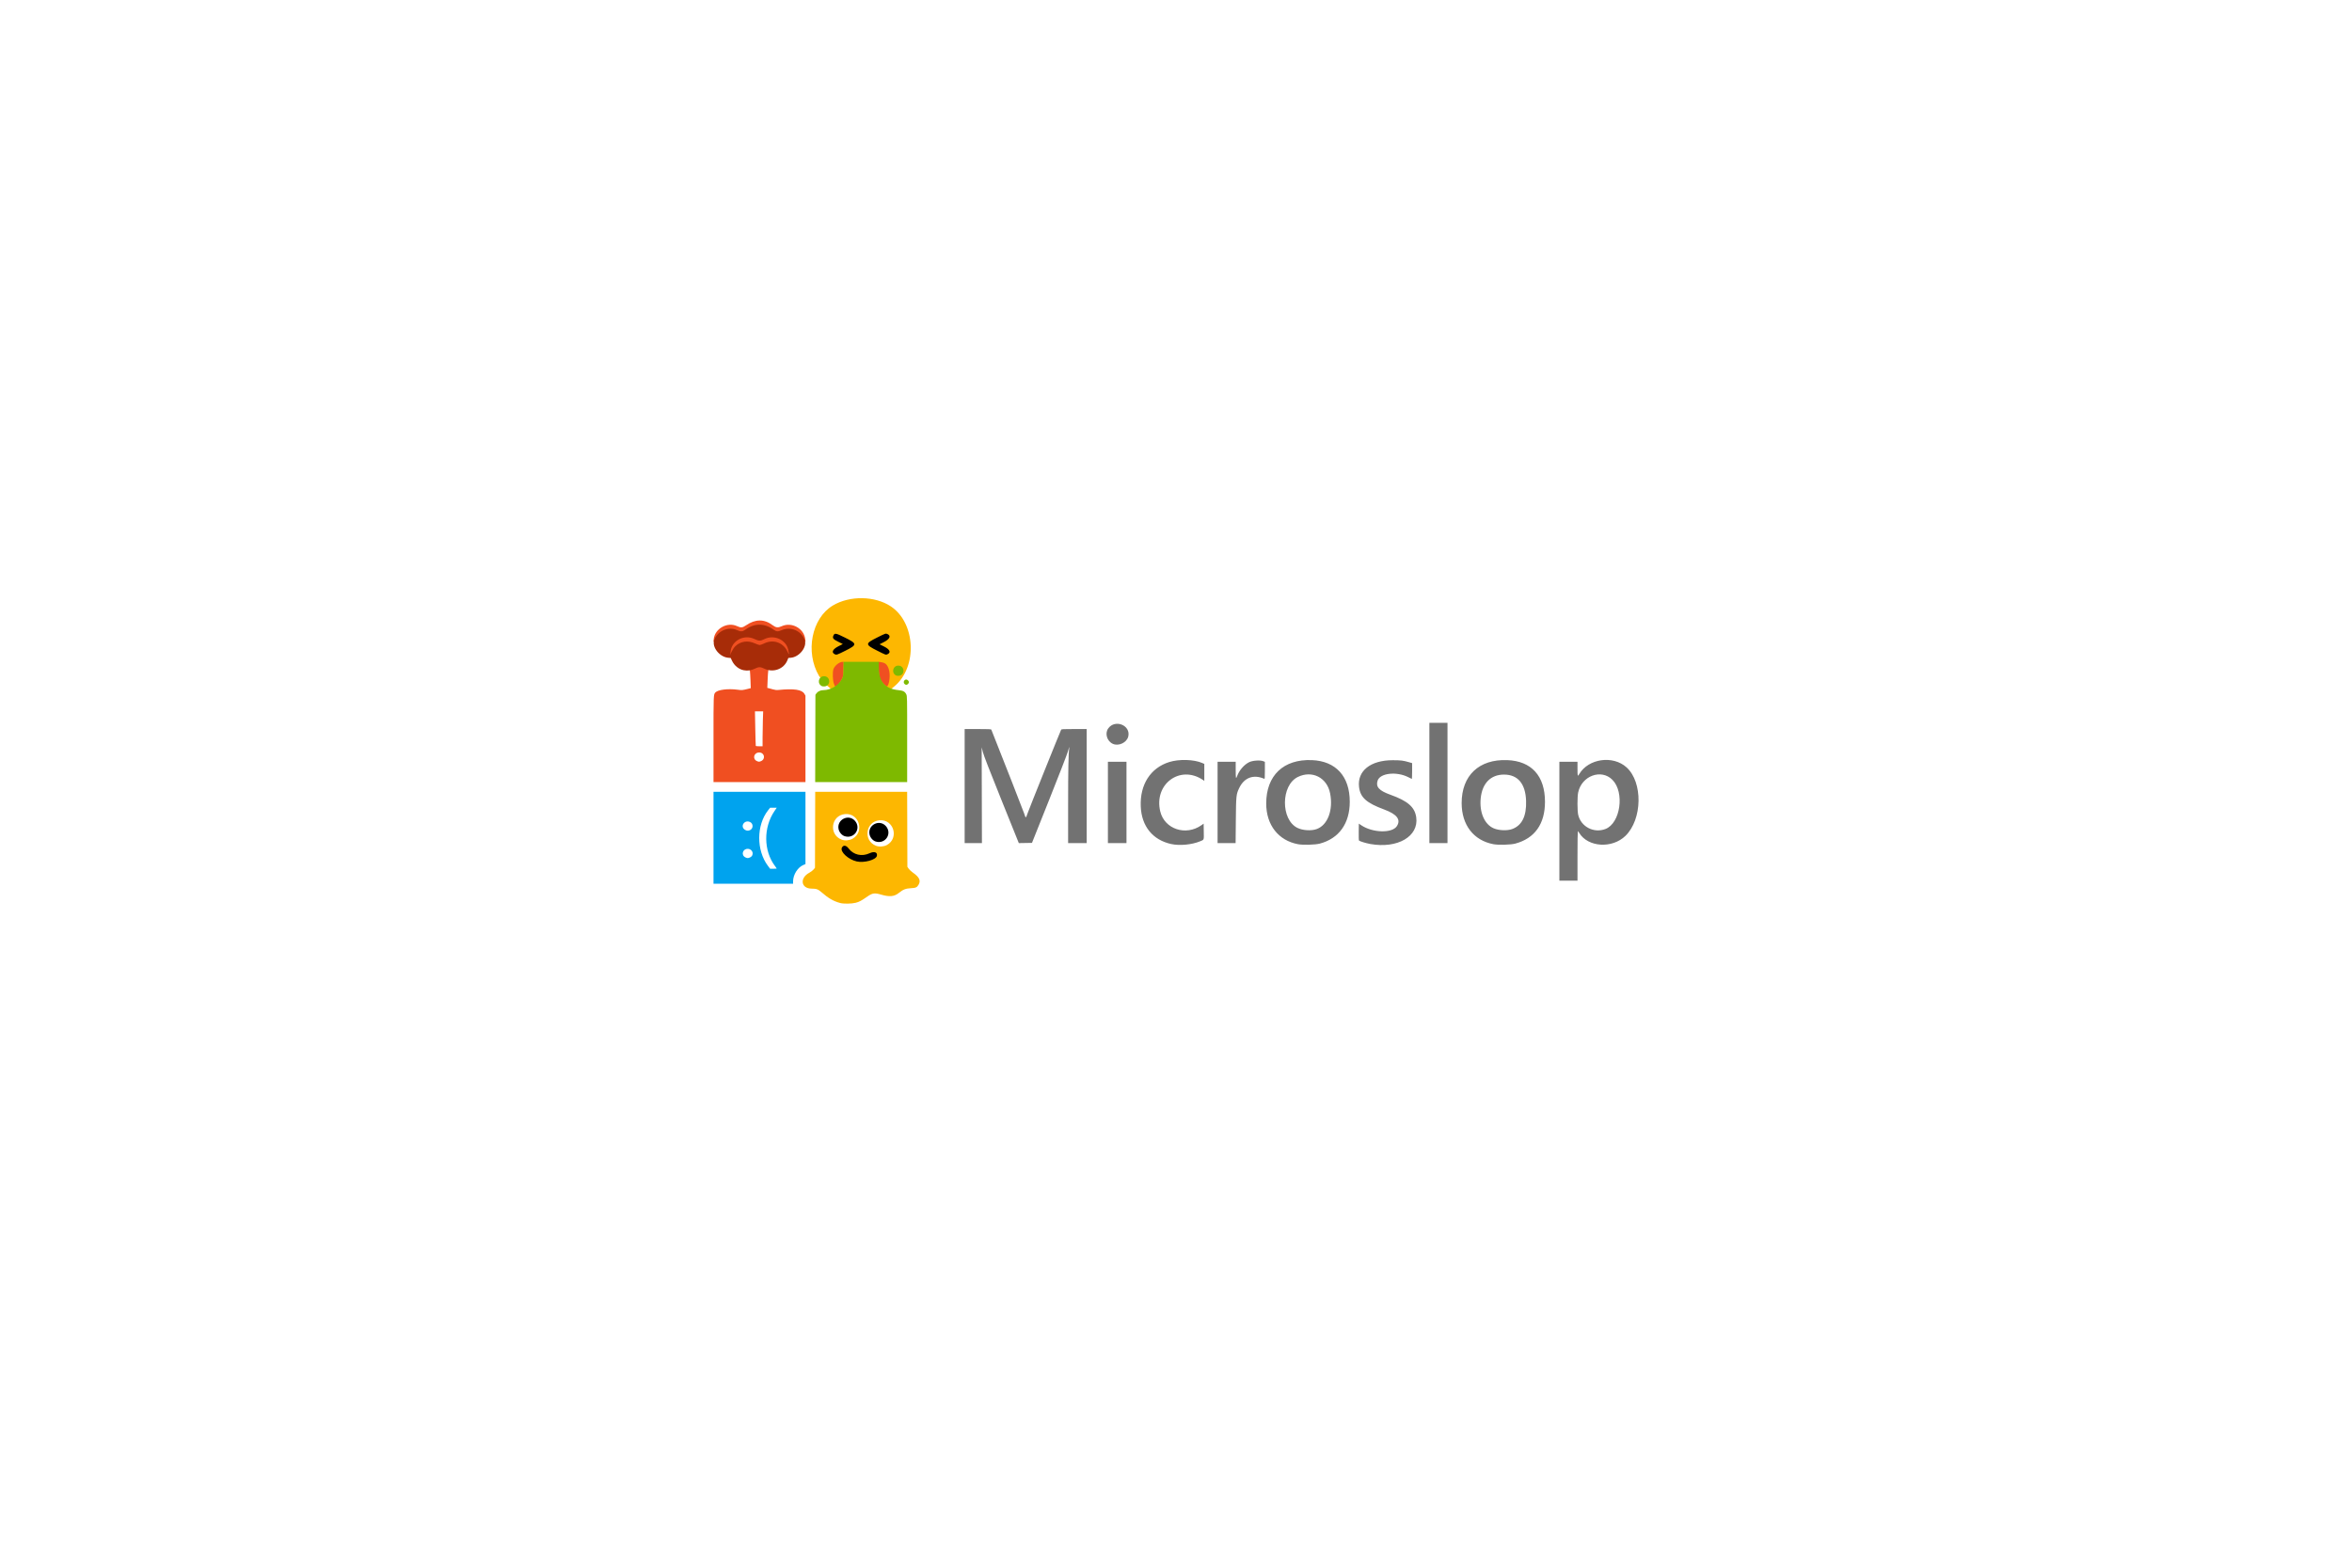
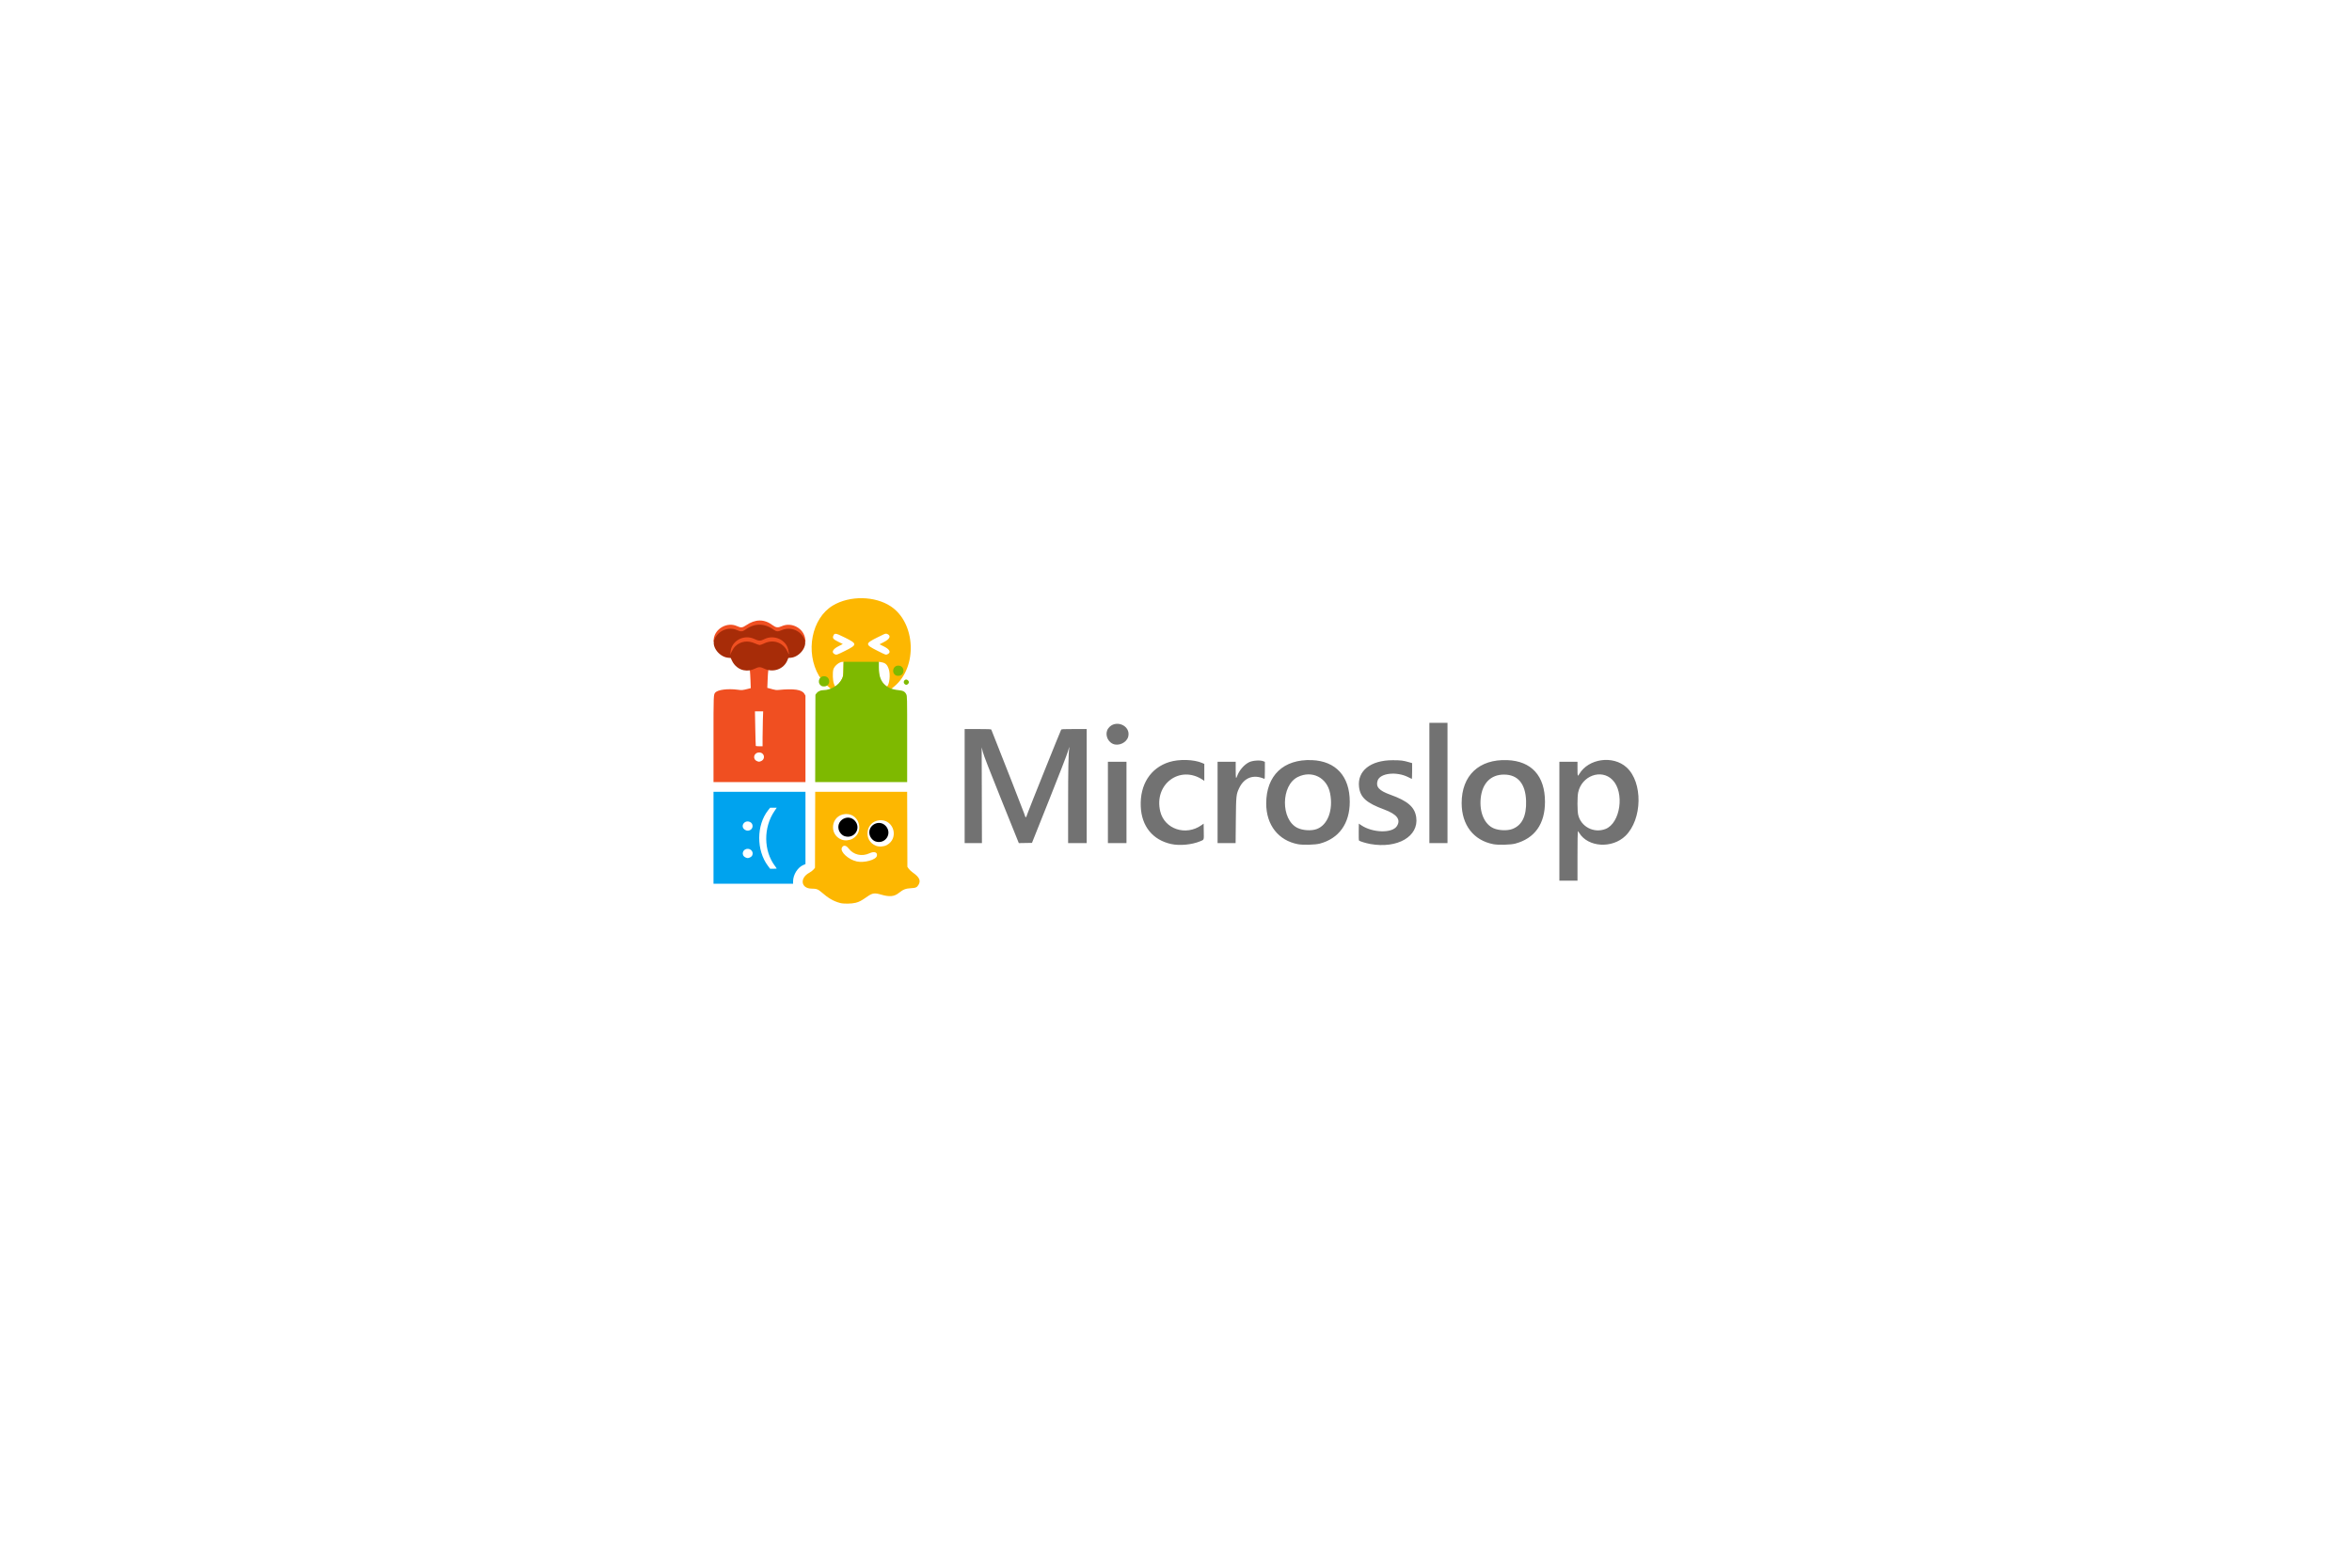
<svg xmlns="http://www.w3.org/2000/svg" version="1.1" id="svg680" width="7030pt" height="4687pt" viewBox="0 0 7030 4687">
  <defs id="defs684" />
  <g id="g686" transform="matrix(1.321626,0,0,1.321626,1857.703,1513.397)">
    <g id="g706">
-       <path style="fill:#fdb701" d="M 494.5,897.518 C 479.223,893.394 468.023,886.91 451.996,872.911 444.534,866.393 440.722,865.021 430,864.989 c -24.219,-0.071 -27.717,-23.824 -5.295,-35.96 3.639,-1.97 8.007,-5.299 9.706,-7.398 L 437.5,817.815 437.766,731.908 438.033,646 h 103.967 103.967 l 0.267,84.836 0.267,84.836 2.95,4.256 c 1.622,2.341 5.897,6.318 9.5,8.839 14.522,10.16 18.222,17.883 12.983,27.097 -3.613,6.353 -6.214,7.572 -17.432,8.167 -11.859,0.629 -17.711,2.925 -27.438,10.762 -10.23,8.243 -21.023,9.251 -39.94,3.728 -14.585,-4.258 -19.676,-3.588 -30.591,4.024 -14.18,9.89 -18.754,12.338 -26.979,14.442 -9.319,2.383 -27.188,2.654 -35.051,0.531 z M 600.077,766.361 c 28.215,-15.357 15.604,-58.601 -16.337,-56.022 -31.697,2.559 -37.944,45.884 -8.316,57.67 7.248,2.883 17.598,2.192 24.653,-1.648 z m -78,-14 c 28.215,-15.357 15.604,-58.601 -16.337,-56.022 -31.697,2.559 -37.944,45.884 -8.316,57.67 7.248,2.883 17.598,2.192 24.653,-1.648 z m -52.924,-343.077 -4.261,-3.54 c -4.783,-2.938 -12.954,-14.628 -18.258,-21.926 -31.692,-54.078 -16.729,-130.408 31.205,-159.191 38.146,-22.906 95.176,-22.05 131.308,1.971 56.1,37.295 60.633,136.774 8.228,180.567 l -6.779,5.665 c -15.072,9.22 -108.028,12.601 -137.182,-0.005 l -4.261,-3.54 z" id="path720" />
+       <path id="path720" style="fill:#fdb701" d="M 544.247 208.015 C 520.705 207.661 496.912 213.174 477.839 224.627 C 429.904 253.41 414.942 329.74 446.634 383.818 C 451.938 391.116 460.108 402.806 464.892 405.745 L 469.153 409.284 L 469.153 409.285 L 473.414 412.824 C 502.567 425.43 595.524 422.05 610.596 412.829 L 617.375 407.164 C 669.78 363.372 665.246 263.893 609.147 226.597 C 591.08 214.587 567.79 208.368 544.247 208.015 z M 598.783 288.275 C 599.661 288.363 600.414 288.688 601.386 289.13 C 609.989 293.05 606.866 300.342 593.686 307.112 L 583.582 312.303 L 593.757 317.363 C 606.903 323.899 609.978 330.955 601.386 334.87 C 597.724 336.539 597.972 336.627 578.279 326.72 C 550.622 312.808 550.616 310.757 578.185 296.962 C 592.386 289.856 596.15 288.008 598.783 288.275 z M 484.013 288.511 C 487.433 288.52 493.337 291.194 505.084 297.042 C 533.481 311.177 533.53 313.171 505.815 327.039 C 487.539 336.183 486.125 336.651 482.321 334.811 C 474.065 330.82 477.297 323.574 490.314 316.887 L 500.418 311.698 L 490.243 306.638 C 478.807 300.951 476.737 298.464 478.965 293.086 C 480.198 290.109 481.354 288.503 484.013 288.511 z M 502.172 352 L 501.824 368.25 C 501.489 383.832 501.354 384.747 498.548 390.5 C 495.724 396.293 488.448 407.435 483 407.582 C 482.389 407.599 481.808 404.638 480.463 401.75 C 477.68 395.772 476.912 376.364 479.161 368.858 C 481.498 361.058 492.564 352.04 499.836 352.01 L 502.172 352 z M 582.117 352.113 C 583.282 351.999 585.425 352.493 589.193 353.176 C 598.755 354.908 601.506 360.92 603.936 367.073 C 608.935 379.73 605.783 404.754 600.172 407.721 C 599.652 407.996 597.872 406.179 594.519 403.11 C 584.262 393.718 581.718 385.821 581.718 366.15 C 581.718 355.556 579.552 352.364 582.117 352.113 z M 438.033 646 L 437.767 731.907 L 437.5 817.815 L 434.411 821.632 C 432.712 823.731 428.344 827.059 424.705 829.029 C 402.284 841.165 405.782 864.918 430 864.989 C 440.722 865.02 444.534 866.393 451.996 872.91 C 468.024 886.909 479.223 893.394 494.5 897.518 C 502.362 899.641 520.232 899.371 529.552 896.987 C 537.777 894.884 542.35 892.435 556.53 882.545 C 567.445 874.933 572.537 874.263 587.122 878.521 C 606.04 884.043 616.832 883.036 627.062 874.792 C 636.789 866.955 642.641 864.659 654.5 864.03 C 665.718 863.435 668.32 862.216 671.932 855.864 C 677.172 846.65 673.471 838.926 658.95 828.766 C 655.347 826.246 651.072 822.269 649.45 819.928 L 646.5 815.672 L 646.234 730.836 L 645.966 646 L 542 646 L 438.033 646 z M 508.678 696.229 C 538.43 696.436 549.411 737.485 522.078 752.361 C 515.023 756.201 504.673 756.893 497.425 754.009 C 467.797 742.223 474.044 698.898 505.741 696.339 C 506.739 696.258 507.718 696.223 508.678 696.229 z M 586.678 710.23 C 616.43 710.436 627.411 751.484 600.078 766.361 C 593.023 770.201 582.673 770.893 575.425 768.009 C 545.797 756.223 552.044 712.899 583.741 710.34 C 584.739 710.259 585.718 710.223 586.678 710.23 z M 503.996 767.939 C 506.945 767.777 510.377 769.875 513.594 774.154 C 524.505 788.663 543.443 793.023 560.801 785.023 C 571.719 779.99 579.328 782.676 577.516 790.925 C 575.553 799.864 548.717 807.276 532 803.496 C 512.889 799.174 493.917 781.689 498.32 772.455 C 499.701 769.559 501.703 768.065 503.996 767.939 z " />
      <path style="fill:#00a3ee" d="M 208,750 V 646 h 104 104 l -0.004,81.75 -0.004,81.75 -4.5,1.851 C 398.562,816.668 388,833.41 388,848.589 V 854 h -90 -90 z m 143,69.52 c 0,-0.264 -1.722,-2.754 -3.826,-5.534 -26.103,-34.489 -26.597,-87.275 -1.165,-124.594 L 351.046,682 h -7.509 -7.509 l -4.52,5.75 c -26.578,33.814 -26.827,90.261 -0.553,125.5 l 5.033,6.75 h 7.505 C 347.623,820 351,819.784 351,819.52 Z M 290.722,794.328 C 301.038,789.432 297.007,775 285.323,775 c -11.54,0 -15.447,14.164 -5.309,19.248 4.344,2.179 6.254,2.193 10.708,0.079 z m 0.925,-62.254 c 6.562,-4.001 6.266,-13.999 -0.518,-17.507 -12.874,-6.657 -24.118,9.982 -11.815,17.483 4.04,2.463 8.319,2.472 12.333,0.024 z" id="path718" />
-       <path style="fill:#f04f21" d="m 208,526.565 c 0,-101.072 -0.012,-100.775 4.231,-105.305 5.878,-6.275 28.469,-9.079 50.088,-6.218 10.243,1.356 10.867,1.298 25.078,-2.302 l 4.897,-1.24 -0.649,-18 c -0.357,-9.9 -0.988,-18.937 -1.23,-20.123 -1.986,-12.27 4.18,-6.1 11.417,-9.858 7.838,-3.91 11.911,-5.364 21.924,-0.833 7.809,3.534 9.943,1.771 7.838,11.487 -0.317,1.463 -0.825,10.332 -1.204,19.693 l -0.691,17.02 2.901,0.667 c 1.595,0.367 5.932,1.559 9.637,2.65 4.89,1.44 8.316,1.827 12.5,1.413 35.724,-3.533 53.45,-0.846 58.997,8.942 L 415.967,428.5 415.983,526.25 416,624 H 312 208 Z m 107.401,50.041 c 10.992,-4.593 7.862,-19.638 -4.075,-19.583 -12.182,0.056 -15.908,14.771 -4.949,19.541 3.986,1.735 4.962,1.74 9.023,0.043 z M 319,523.161 c 0,-10.912 0.296,-28.687 0.658,-39.5 L 320.317,464 h -9.282 -9.282 l 0.734,38.75 c 0.404,21.312 0.936,39.087 1.182,39.5 0.247,0.412 3.797,0.75 7.889,0.75 H 319 Z M 480.464,401.75 c -2.783,-5.978 -3.552,-25.386 -1.303,-32.892 2.337,-7.8 13.403,-16.818 20.675,-16.849 l 2.336,-0.01 -0.349,16.25 c -0.335,15.583 -0.469,16.496 -3.275,22.25 -2.825,5.793 -10.101,16.935 -15.549,17.083 -0.611,0.017 -1.192,-2.945 -2.536,-5.833 z m 114.055,1.359 c -10.258,-9.392 -12.801,-17.289 -12.801,-36.959 0,-15.411 -4.583,-15.159 7.475,-12.975 9.562,1.732 12.313,7.744 14.743,13.897 4.998,12.658 1.847,37.681 -3.764,40.648 -0.521,0.275 -2.301,-1.542 -5.653,-4.611 z M 378.149,334.5 365.028,330.758 c -20.961,-5.977 -21.708,-24.294 -41.578,-14.602 -4.229,2.062 -9.976,2.154 -11.454,2.154 -1.477,0 -9.573,-1.847 -14.042,-3.91 -20.979,-9.682 -22.862,4.203 -42.365,15.488 L 245.891,335.5 c -22.793,-64.294 150.508,-62.385 132.257,-1 z M 208.426,301.115 c 2.292,-24.144 30.739,-40.18 52.944,-29.847 8.61,4.006 12.132,3.671 20.316,-1.935 21.025,-14.403 41.227,-14.453 60.172,-0.149 7.374,5.567 11.996,6.071 20.403,2.225 22.719,-10.395 50.718,5.165 53.246,29.592 l 0.569,5.5 c -60.994,-17.563 -169.087,-19.237 -208.162,0 z" id="path716" class="UnoptimicedTransforms" />
+       <path id="path716" style="display:inline;fill:#f04f21" d="m 208,526.565 c 0,-101.072 -0.012,-100.775 4.231,-105.305 5.878,-6.275 28.469,-9.079 50.088,-6.218 10.243,1.356 10.867,1.298 25.078,-2.302 l 4.897,-1.24 -0.649,-18 c -0.357,-9.9 -0.988,-18.937 -1.23,-20.123 -1.986,-12.27 4.18,-6.1 11.417,-9.858 7.838,-3.91 11.911,-5.364 21.924,-0.833 7.809,3.534 9.943,1.771 7.838,11.487 -0.317,1.463 -0.825,10.332 -1.204,19.693 l -0.691,17.02 2.901,0.667 c 1.595,0.367 5.932,1.559 9.637,2.65 4.89,1.44 8.316,1.827 12.5,1.413 35.724,-3.533 53.45,-0.846 58.997,8.942 L 415.967,428.5 415.983,526.25 416,624 H 312 208 Z m 107.401,50.041 c 10.992,-4.593 7.862,-19.638 -4.075,-19.583 -12.182,0.056 -15.908,14.771 -4.949,19.541 3.986,1.735 4.962,1.74 9.023,0.043 z M 319,523.161 c 0,-10.912 0.296,-28.687 0.658,-39.5 L 320.317,464 h -9.282 -9.282 l 0.734,38.75 c 0.404,21.312 0.936,39.087 1.182,39.5 0.247,0.412 3.797,0.75 7.889,0.75 H 319 Z M 378.149,334.5 365.028,330.758 c -20.961,-5.977 -21.708,-24.294 -41.578,-14.602 -4.229,2.062 -9.976,2.154 -11.454,2.154 -1.477,0 -9.573,-1.847 -14.042,-3.91 -20.979,-9.682 -22.862,4.203 -42.365,15.488 L 245.891,335.5 c -22.793,-64.294 150.508,-62.385 132.257,-1 z M 208.426,301.115 c 2.292,-24.144 30.739,-40.18 52.944,-29.847 8.61,4.006 12.132,3.671 20.316,-1.935 21.025,-14.403 41.227,-14.453 60.172,-0.149 7.374,5.567 11.996,6.071 20.403,2.225 22.719,-10.395 50.718,5.165 53.246,29.592 l 0.569,5.5 c -60.994,-17.563 -169.087,-19.237 -208.162,0 z" />
      <path style="fill:#727272" d="M 2121,712.5 V 578 h 20.5 20.5 v 16 c 0,17.332 0.246,18.055 4,11.74 20.845,-35.069 76.198,-42.876 106.914,-15.08 37.221,33.683 35.908,117.551 -2.425,154.919 -30.06,29.303 -84.62,25.935 -104.489,-6.451 -1.375,-2.241 -2.837,-4.087 -3.25,-4.102 C 2162.338,735.012 2162,760.2 2162,791 v 56 h -20.5 -20.5 z m 104.285,17.577 c 33.885,-13.16 43.746,-82.841 15.734,-111.168 -25.26,-25.544 -69.624,-9.182 -77.52,28.591 -2.069,9.898 -2.031,41.261 0.061,50.459 6.146,27.023 35.507,42.3 61.726,32.118 z M 1243,764.099 c -41.859,-9.268 -66.949,-40.342 -68.747,-85.146 -1.985,-49.454 22.045,-86.935 64.271,-100.248 22.481,-7.088 56.243,-6.095 75.008,2.206 l 4.468,1.977 v 19.154 19.154 l -3.25,-2.176 c -51.647,-34.582 -111.323,9.641 -96.371,71.415 9.712,40.126 57.993,56.099 93.415,30.905 l 4.707,-3.347 0.275,17.218 c 0.331,20.785 1.036,18.848 -8.269,22.722 -18.645,7.762 -46.468,10.381 -65.505,6.166 z m 286.849,0.397 c -44.35,-8.378 -71.824,-43.56 -71.841,-91.997 -0.022,-63.512 39.119,-100.755 103.217,-98.211 54.321,2.156 85.735,36.676 85.735,94.211 0,49.117 -24.265,83.034 -67.718,94.657 -10.26,2.744 -37.98,3.496 -49.393,1.34 z m 42.319,-34.238 c 25.009,-9.041 37.808,-43.278 30.3,-81.05 -7.065,-35.544 -40.839,-52.532 -73.043,-36.741 -38.367,18.814 -38.89,96.503 -0.775,115.15 12.047,5.894 31.289,7.062 43.518,2.641 z M 1693.5,764.058 c -9.687,-1.723 -23.902,-6.06 -25.676,-7.834 -0.478,-0.478 -0.747,-9.279 -0.597,-19.557 l 0.273,-18.687 5.414,3.647 c 25.703,17.314 69.797,18.479 80.512,2.126 9.67,-14.758 0.338,-27.071 -28.601,-37.735 -39.92,-14.711 -53.853,-27.076 -56.813,-50.423 -4.647,-36.651 25.789,-61.114 75.988,-61.078 18.685,0.014 23.538,0.613 37.25,4.603 l 6.75,1.964 v 18.041 c 0,9.923 -0.338,17.891 -0.75,17.708 -0.412,-0.183 -4.125,-2.023 -8.25,-4.088 -26.593,-13.314 -63.437,-9.101 -69.046,7.895 -4.623,14.009 3.247,22.786 28.546,31.835 39.635,14.176 55.525,28.018 58.778,51.2 6.06,43.187 -42.289,71.319 -103.778,60.383 z m 278.349,0.439 c -44.776,-8.458 -71.837,-43.49 -71.837,-92.997 0,-62.501 39.331,-99.623 102.988,-97.204 54.985,2.09 85.391,35.604 85.466,94.204 0.064,50.153 -23.174,82.875 -67.224,94.657 -10.26,2.744 -37.98,3.496 -49.393,1.34 z m 42.319,-34.238 c 22.138,-8.003 32.708,-29.315 31.564,-63.643 -1.296,-38.895 -18.553,-59.53 -49.846,-59.6 -29.999,-0.067 -49.327,19.519 -52.781,53.485 -3.249,31.955 8.561,59.247 29.481,68.126 11.678,4.957 30.357,5.69 41.582,1.632 z M 776,633 V 504 h 29.893 c 22.983,0 30.008,0.289 30.39,1.25 28.033,70.575 72.254,183.518 74.293,189.75 3.771,11.526 3.652,11.537 7.865,-0.692 3.338,-9.689 73.436,-184.292 75.701,-188.558 0.851,-1.604 3.305,-1.75 29.394,-1.75 H 1052 v 129 129 h -21 -21 v -87.966 c 0,-76.944 0.784,-116.235 2.523,-126.461 0.929,-5.465 -0.518,-1.935 -3.492,8.513 C 1007.401,561.814 988.562,610.375 967.167,664 l -38.901,97.5 -14.883,0.256 -14.883,0.256 -39.301,-97.585 c -27.606,-68.545 -40.105,-100.782 -42,-108.327 L 814.5,545.358 814.792,653.679 815.084,762 H 795.542 776 Z m 324,37 v -92 h 21 21 v 92 92 h -21 -21 z m 248,0 v -92 h 20.5 20.5 v 18.5 c 0,18.746 0.546,21.515 2.907,14.75 4.717,-13.512 15.918,-26.638 27.593,-32.335 7.976,-3.892 25.273,-4.988 32.25,-2.044 l 3.25,1.371 v 19.486 c 0,18.181 -0.117,19.435 -1.75,18.725 -24.075,-10.46 -45.115,-2.602 -56.352,21.046 -6.806,14.324 -7.069,16.873 -7.617,73.75 l -0.489,50.75 H 1368.396 1348 Z m 479,-44 V 490 h 20.5 20.5 v 136 136 h -20.5 -20.5 z m -715.645,-88.447 c -13.285,-5.781 -18.753,-23.413 -10.778,-34.759 15.338,-21.823 51.557,-7.363 45.438,18.141 -3.27,13.63 -21.471,22.357 -34.66,16.618 z" id="path714" />
      <path style="fill:#7eb900" d="M 438.236,525.25 438.5,426.5 l 2.401,-3.367 c 3.059,-4.289 9.204,-7.083 15.639,-7.112 16.718,-0.073 35.021,-11.193 42.009,-25.522 2.806,-5.754 2.94,-6.667 3.275,-22.25 L 502.172,352 H 542.086 582 v 13.819 c 0,30.945 14.413,47.286 44.257,50.178 10.536,1.021 14.706,3.229 17.672,9.357 C 645.98,429.59 646,430.565 646,526.816 V 624 H 541.986 437.971 Z M 453.5,407.097 C 441.725,401.925 445.195,384.5 458,384.5 c 14.611,0 15.924,21.525 1.407,23.062 -2.149,0.228 -4.807,0.018 -5.907,-0.465 z M 640,402 c -3.585,-3.585 -1.019,-10 4,-10 2.576,0 6,3.424 6,6 0,2.576 -3.424,6 -6,6 -1.1,0 -2.9,-0.9 -4,-2 z M 621.5,383.097 C 609.725,377.925 613.195,360.5 626,360.5 c 14.611,0 15.924,21.525 1.407,23.062 -2.149,0.228 -4.807,0.018 -5.907,-0.465 z" id="path712" />
      <path style="fill:#a72c08" d="m 276.232,370.94 c -11.099,-2.188 -21.217,-10.409 -26.374,-21.43 l -2.919,-6.237 -5.798,-0.526 c -19.406,-1.76 -36.952,-23.757 -31.659,-39.691 6.903,-20.783 32.264,-31.92 51.889,-22.788 8.1,3.769 12.226,3.591 18.27,-0.791 21.281,-15.429 43.438,-15.429 64.718,0 5.98,4.336 9.459,4.496 17.921,0.824 20.56,-8.923 44.749,1.524 52.159,22.526 5.536,15.69 -12.188,38.161 -31.479,39.911 l -5.697,0.517 -2.315,5.623 c -8.019,19.476 -31.744,28.14 -51.441,18.786 -9.393,-4.461 -12.976,-4.576 -20.985,-0.674 -9.351,4.556 -17.221,5.738 -26.29,3.95 z m -18.781,-54.34 c 11.578,-11.252 28.332,-13.66 44.175,-6.349 4.469,2.062 9.334,3.75 10.812,3.75 1.477,0 6.146,-1.688 10.374,-3.75 19.871,-9.692 42.055,-2.343 51.794,17.156 l 3.543,7.094 -0.514,-5.867 c -2.211,-25.234 -31.973,-40.01 -55.554,-27.579 -7.626,4.02 -11.929,3.869 -21.677,-0.76 -23.755,-11.281 -51.911,4.097 -54.037,29.512 l -0.476,5.693 3.472,-7.208 c 2.041,-4.237 5.375,-9.056 8.088,-11.693 z" id="path710" />
-       <path style="fill:#000000" d="m 532,803.496 c -19.111,-4.322 -38.083,-21.807 -33.68,-31.041 3.157,-6.62 9.554,-5.908 15.274,1.699 10.911,14.509 29.848,18.869 47.206,10.869 10.919,-5.033 18.527,-2.346 16.716,5.903 -1.963,8.939 -28.799,16.351 -45.516,12.571 z m 42.828,-45.073 c -6.392,-1.967 -12.299,-8.697 -13.895,-15.831 -4.798,-21.439 22.449,-35.462 36.932,-19.008 14.939,16.972 -1.299,41.529 -23.036,34.839 z m -70,-12 c -6.392,-1.967 -12.299,-8.697 -13.895,-15.831 -4.798,-21.439 22.449,-35.462 36.932,-19.008 14.939,16.972 -1.299,41.529 -23.036,34.839 z M 482.321,334.811 c -8.256,-3.991 -5.024,-11.237 7.993,-17.924 l 10.104,-5.19 -10.175,-5.059 c -11.437,-5.686 -13.507,-8.174 -11.279,-13.552 2.819,-6.806 5.236,-6.44 26.12,3.956 28.397,14.136 28.445,16.128 0.73,29.996 -18.276,9.145 -19.69,9.612 -23.494,7.773 z m 95.958,-8.091 c -27.657,-13.912 -27.663,-15.963 -0.094,-29.758 18.935,-9.474 19.315,-9.603 23.2,-7.832 8.603,3.92 5.481,11.213 -7.7,17.983 l -10.104,5.19 10.175,5.059 c 13.146,6.536 16.221,13.593 7.629,17.508 -3.662,1.668 -3.413,1.756 -23.106,-8.15 z" id="path708" />
+       <path id="path299" style="fill:#000000" d="m 574.828,758.423 c -6.392,-1.967 -12.299,-8.697 -13.895,-15.831 -4.798,-21.439 22.449,-35.462 36.932,-19.008 14.939,16.972 -1.299,41.529 -23.036,34.839 z m -70,-12 c -6.392,-1.967 -12.299,-8.697 -13.895,-15.831 -4.798,-21.439 22.449,-35.462 36.932,-19.008 14.939,16.972 -1.299,41.529 -23.036,34.839 z" />
    </g>
  </g>
</svg>
